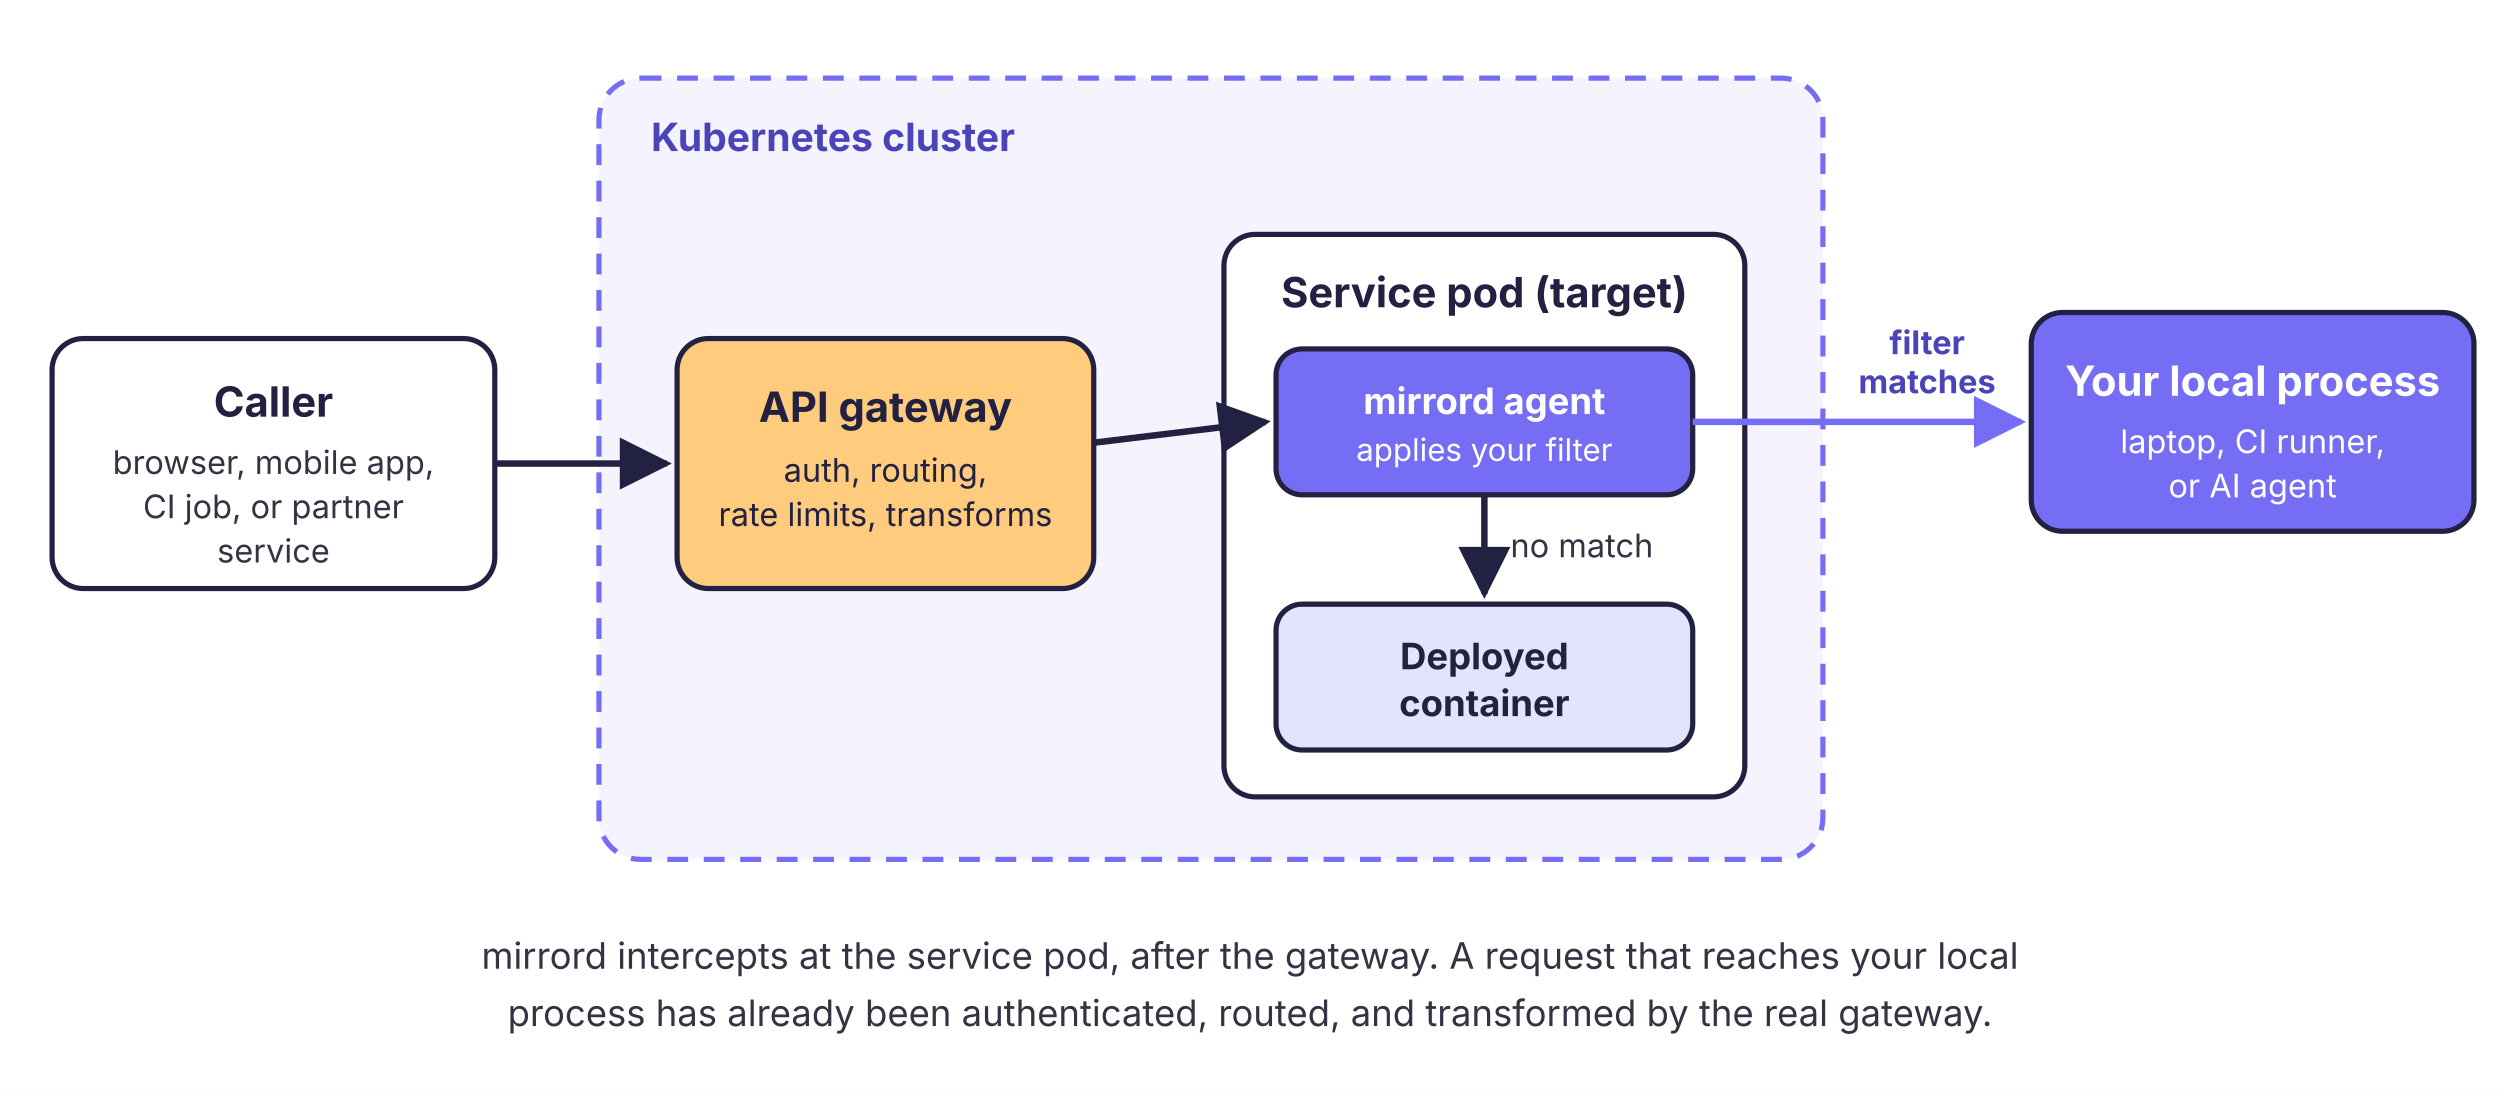
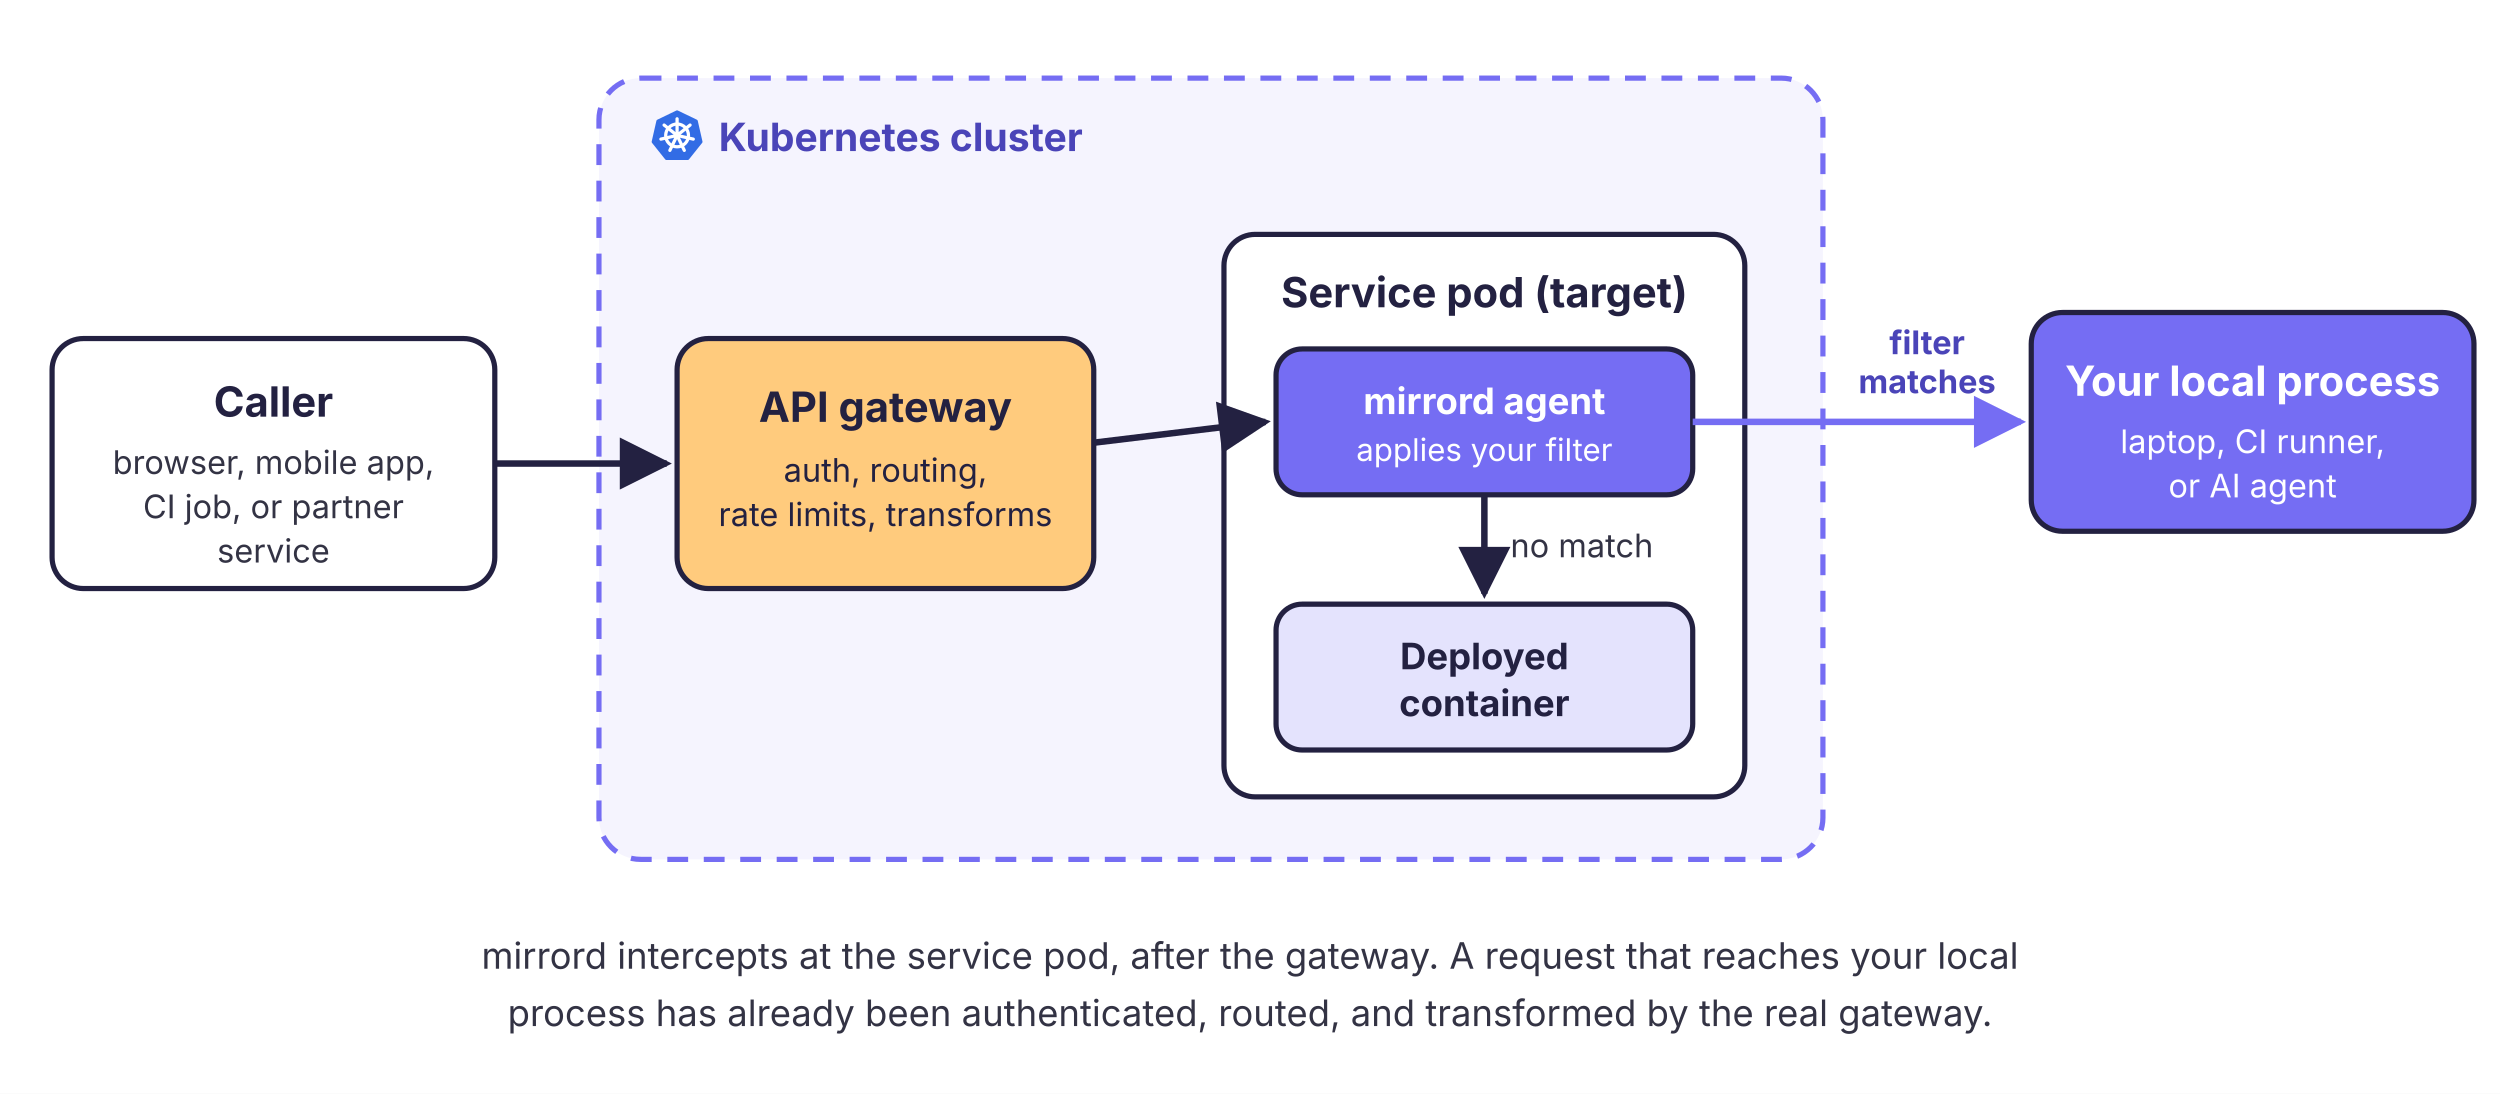
<svg xmlns="http://www.w3.org/2000/svg" viewBox="0 0 960 420" width="960" height="420" font-family="Inter, Helvetica, Arial, sans-serif" role="img" aria-labelledby="t d">
  <defs>
    <marker id="arrow" viewBox="0 0 10 10" refX="9" refY="5" markerWidth="8" markerHeight="8" orient="auto-start-reverse">
      <path d="M0 0 L10 5 L0 10 z" fill="#232141" />
    </marker>
    <marker id="arrow-purple" viewBox="0 0 10 10" refX="9" refY="5" markerWidth="8" markerHeight="8" orient="auto-start-reverse">
      <path d="M0 0 L10 5 L0 10 z" fill="#756DF3" />
    </marker>
+     <symbol id="k8s" viewBox="0 0 32 32">
+       <polygon points="16.00,1.60 27.73,7.25 30.62,19.94 22.51,30.11 9.49,30.11 1.38,19.94 4.27,7.25" fill="#326CE5" stroke="#326CE5" stroke-width="2" stroke-linejoin="round" />
+       <g fill="none" stroke="#ffffff" stroke-width="2" stroke-linecap="round">
+         <circle cx="16" cy="16" r="7" />
+         <line x1="16.00" y1="13.40" x2="16.00" y2="5.80" />
+         <line x1="18.03" y1="14.38" x2="23.97" y2="9.64" />
+         <line x1="18.53" y1="16.58" x2="25.94" y2="18.27" />
+         <line x1="17.13" y1="18.34" x2="20.43" y2="25.19" />
+         <line x1="14.87" y1="18.34" x2="11.57" y2="25.19" />
+         <line x1="13.47" y1="16.58" x2="6.06" y2="18.27" />
+         <line x1="13.97" y1="14.38" x2="8.03" y2="9.64" />
+       </g>
+       <circle cx="16" cy="16" r="2.4" fill="#ffffff" />
+     </symbol>
  </defs>
  <rect x="0" y="0" width="960" height="420" fill="#ffffff" />
  <rect x="230" y="30" width="470" height="300" rx="16" fill="#F5F4FE" stroke="#756DF3" stroke-width="2" stroke-dasharray="8 6" />
-   <text x="250" y="58" font-size="15" font-weight="700" fill="#4a44b8">Kubernetes cluster</text>
+   <use href="#k8s" x="250" y="42" width="20" height="20" />
+   <text x="276" y="58" font-size="15" font-weight="700" fill="#4a44b8">Kubernetes cluster</text>
  <rect x="20" y="130" width="170" height="96" rx="12" fill="#ffffff" stroke="#232141" stroke-width="2" />
  <text x="105" y="160" font-size="16" font-weight="700" fill="#232141" text-anchor="middle">Caller</text>
  <text x="105" y="182" font-size="12.5" fill="#333344" text-anchor="middle">browser, mobile app,</text>
  <text x="105" y="199" font-size="12.5" fill="#333344" text-anchor="middle">CI job, or partner</text>
  <text x="105" y="216" font-size="12.5" fill="#333344" text-anchor="middle">service</text>
  <rect x="260" y="130" width="160" height="96" rx="12" fill="#FFCB7D" stroke="#232141" stroke-width="2" />
  <text x="340" y="162" font-size="16" font-weight="700" fill="#232141" text-anchor="middle">API gateway</text>
  <text x="340" y="185" font-size="12.5" fill="#232141" text-anchor="middle">auth, routing,</text>
  <text x="340" y="202" font-size="12.5" fill="#232141" text-anchor="middle">rate limits, transforms</text>
  <rect x="470" y="90" width="200" height="216" rx="12" fill="#ffffff" stroke="#232141" stroke-width="2" />
  <text x="570" y="118" font-size="16" font-weight="700" fill="#232141" text-anchor="middle">Service pod (target)</text>
  <rect x="490" y="134" width="160" height="56" rx="10" fill="#756DF3" stroke="#232141" stroke-width="2" />
  <text x="570" y="159" font-size="14" font-weight="700" fill="#ffffff" text-anchor="middle">mirrord agent</text>
  <text x="570" y="177" font-size="12" fill="#ffffff" text-anchor="middle">applies your filter</text>
  <rect x="490" y="232" width="160" height="56" rx="10" fill="#E4E3FD" stroke="#232141" stroke-width="2" />
  <text x="570" y="257" font-size="14" font-weight="700" fill="#232141" text-anchor="middle">Deployed</text>
  <text x="570" y="275" font-size="14" font-weight="700" fill="#232141" text-anchor="middle">container</text>
  <rect x="780" y="120" width="170" height="84" rx="12" fill="#756DF3" stroke="#232141" stroke-width="2" />
  <text x="865" y="152" font-size="16" font-weight="700" fill="#ffffff" text-anchor="middle">Your local process</text>
  <text x="865" y="174" font-size="12.5" fill="#ffffff" text-anchor="middle">laptop, CI runner,</text>
  <text x="865" y="191" font-size="12.5" fill="#ffffff" text-anchor="middle">or AI agent</text>
  <line x1="190" y1="178" x2="256" y2="178" stroke="#232141" stroke-width="2.5" marker-end="url(#arrow)" />
  <line x1="420" y1="170" x2="486" y2="162" stroke="#232141" stroke-width="2.5" marker-end="url(#arrow)" />
  <line x1="650" y1="162" x2="776" y2="162" stroke="#756DF3" stroke-width="2.5" marker-end="url(#arrow-purple)" />
  <text x="740" y="136" font-size="12.5" font-weight="700" fill="#4a44b8" text-anchor="middle">filter</text>
  <text x="740" y="151" font-size="12.5" font-weight="700" fill="#4a44b8" text-anchor="middle">matches</text>
  <line x1="570" y1="190" x2="570" y2="228" stroke="#232141" stroke-width="2.5" marker-end="url(#arrow)" />
  <text x="580" y="214" font-size="12.5" fill="#333344">no match</text>
  <text x="480" y="372" font-size="14" fill="#333344" text-anchor="middle">mirrord intercepts at the service pod, after the gateway. A request that reaches your local</text>
  <text x="480" y="394" font-size="14" fill="#333344" text-anchor="middle">process has already been authenticated, routed, and transformed by the real gateway.</text>
</svg>
